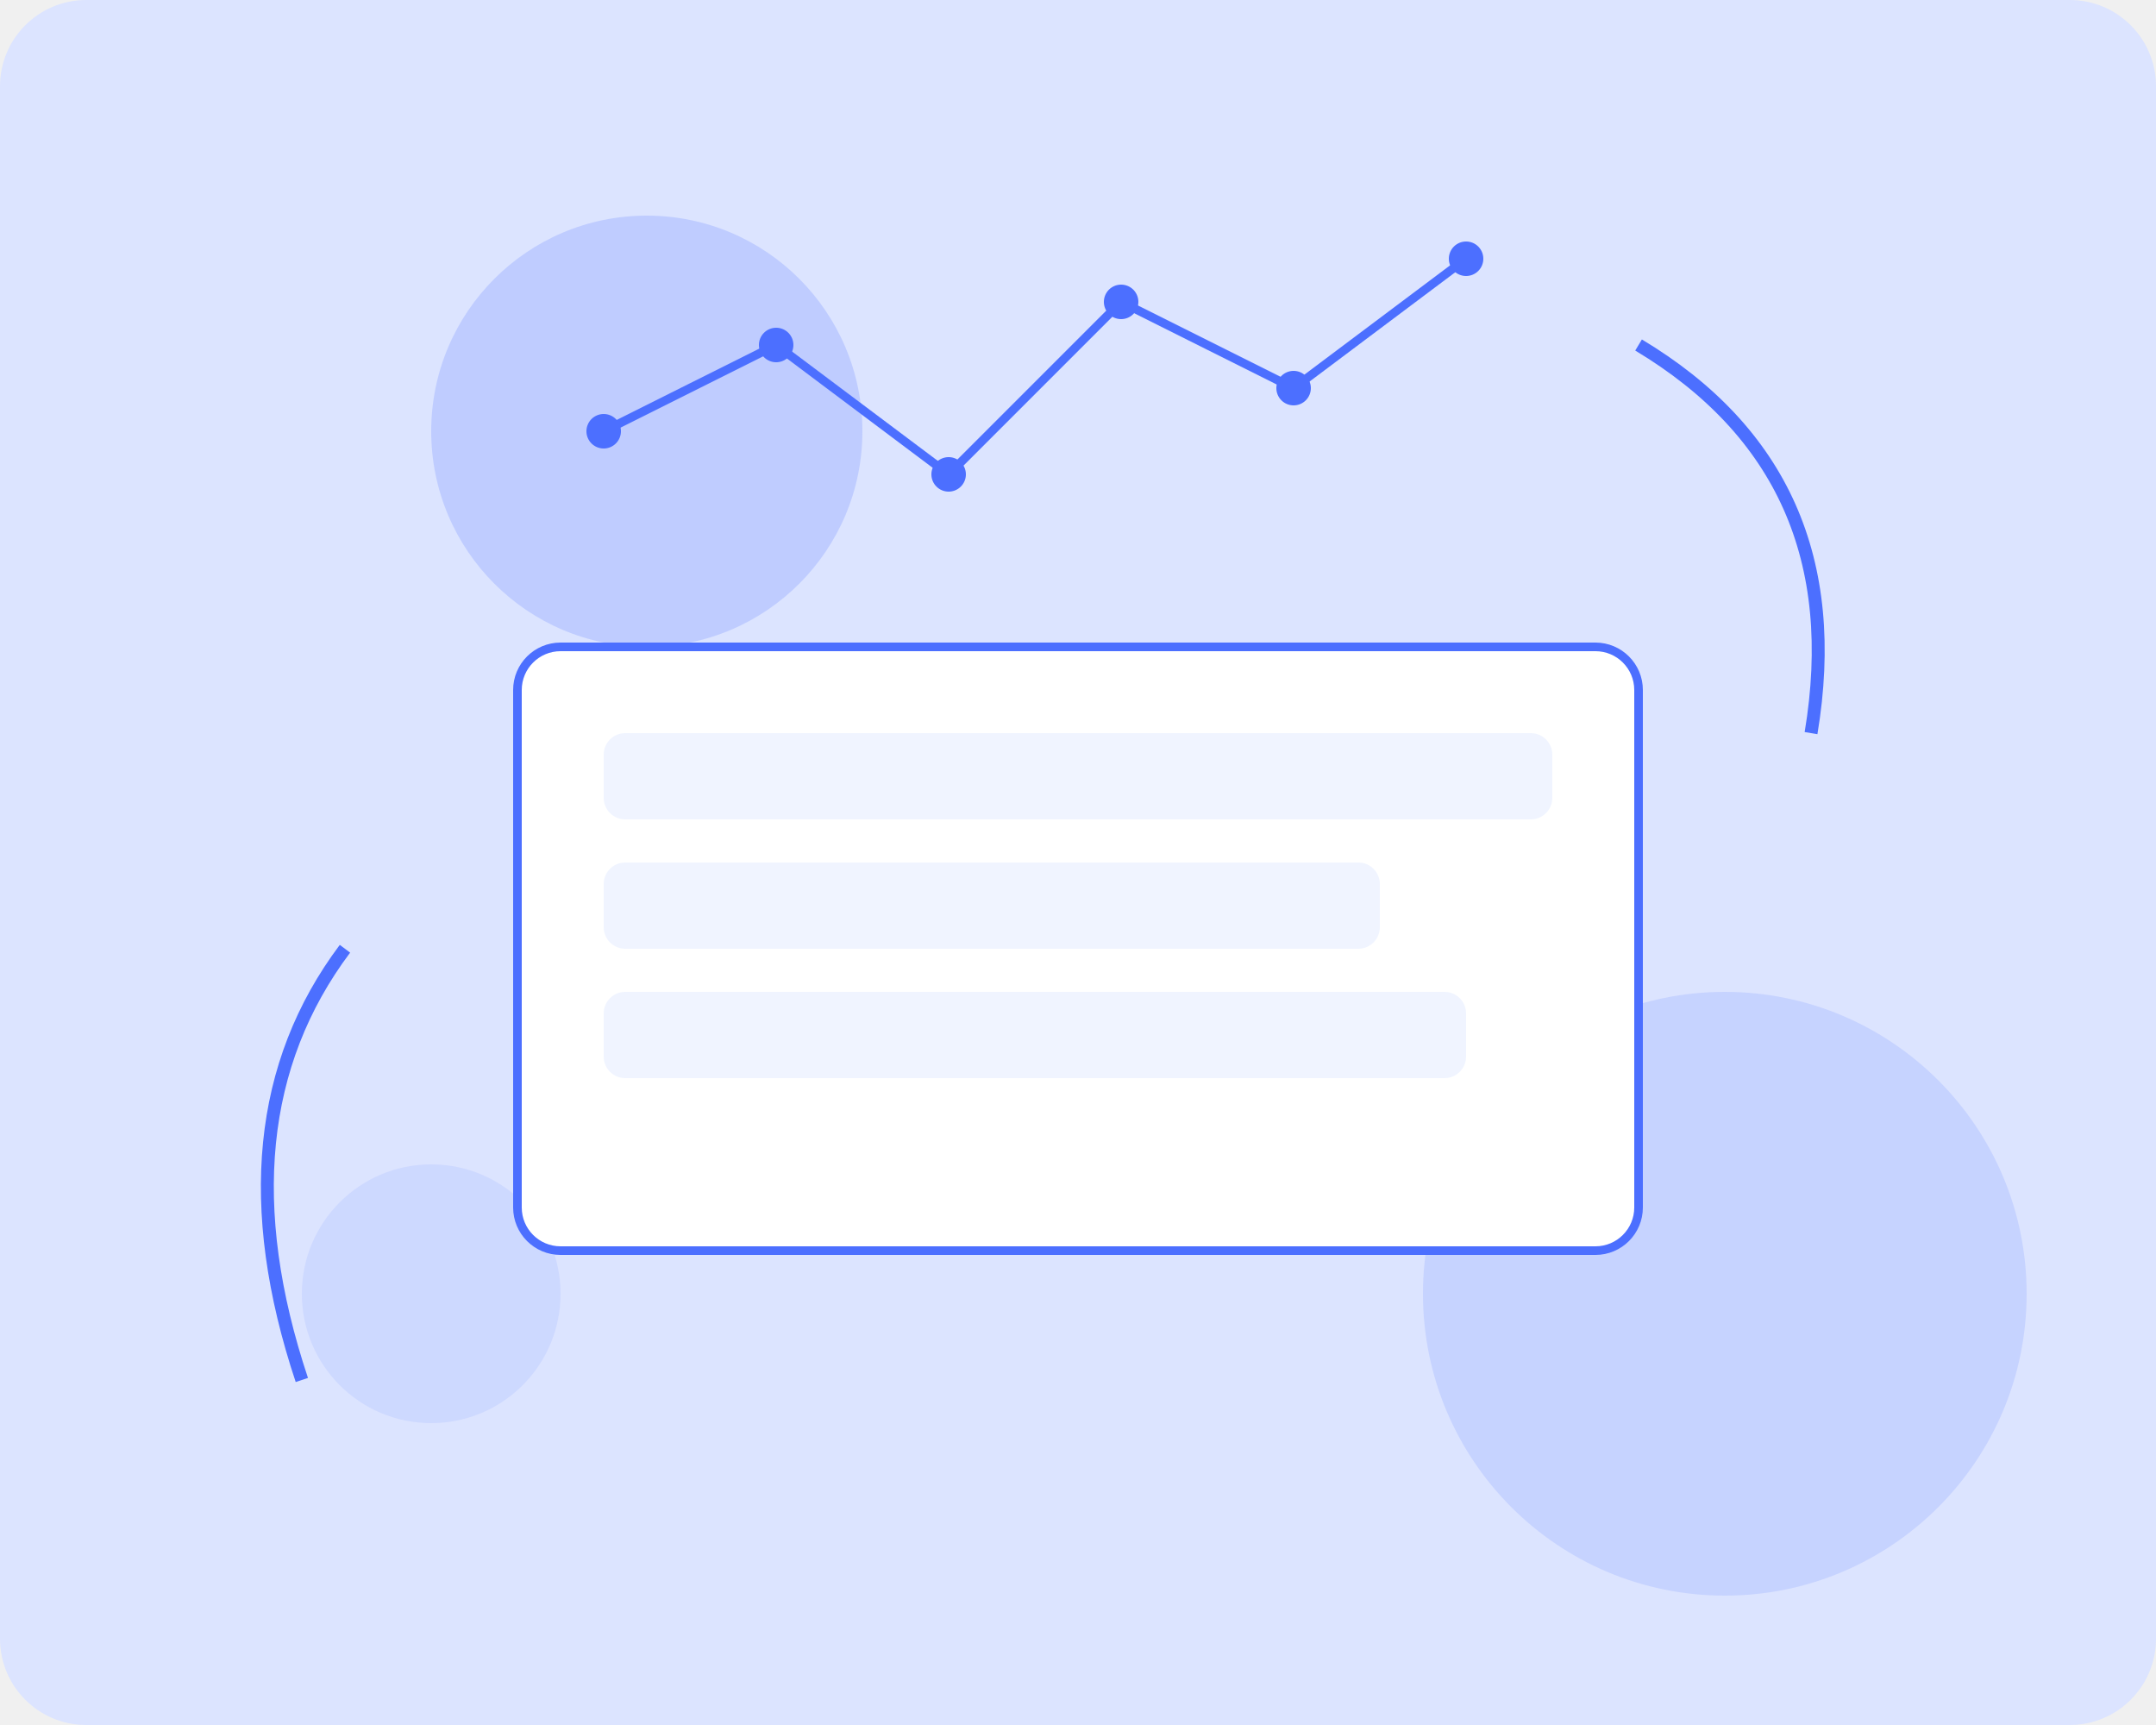
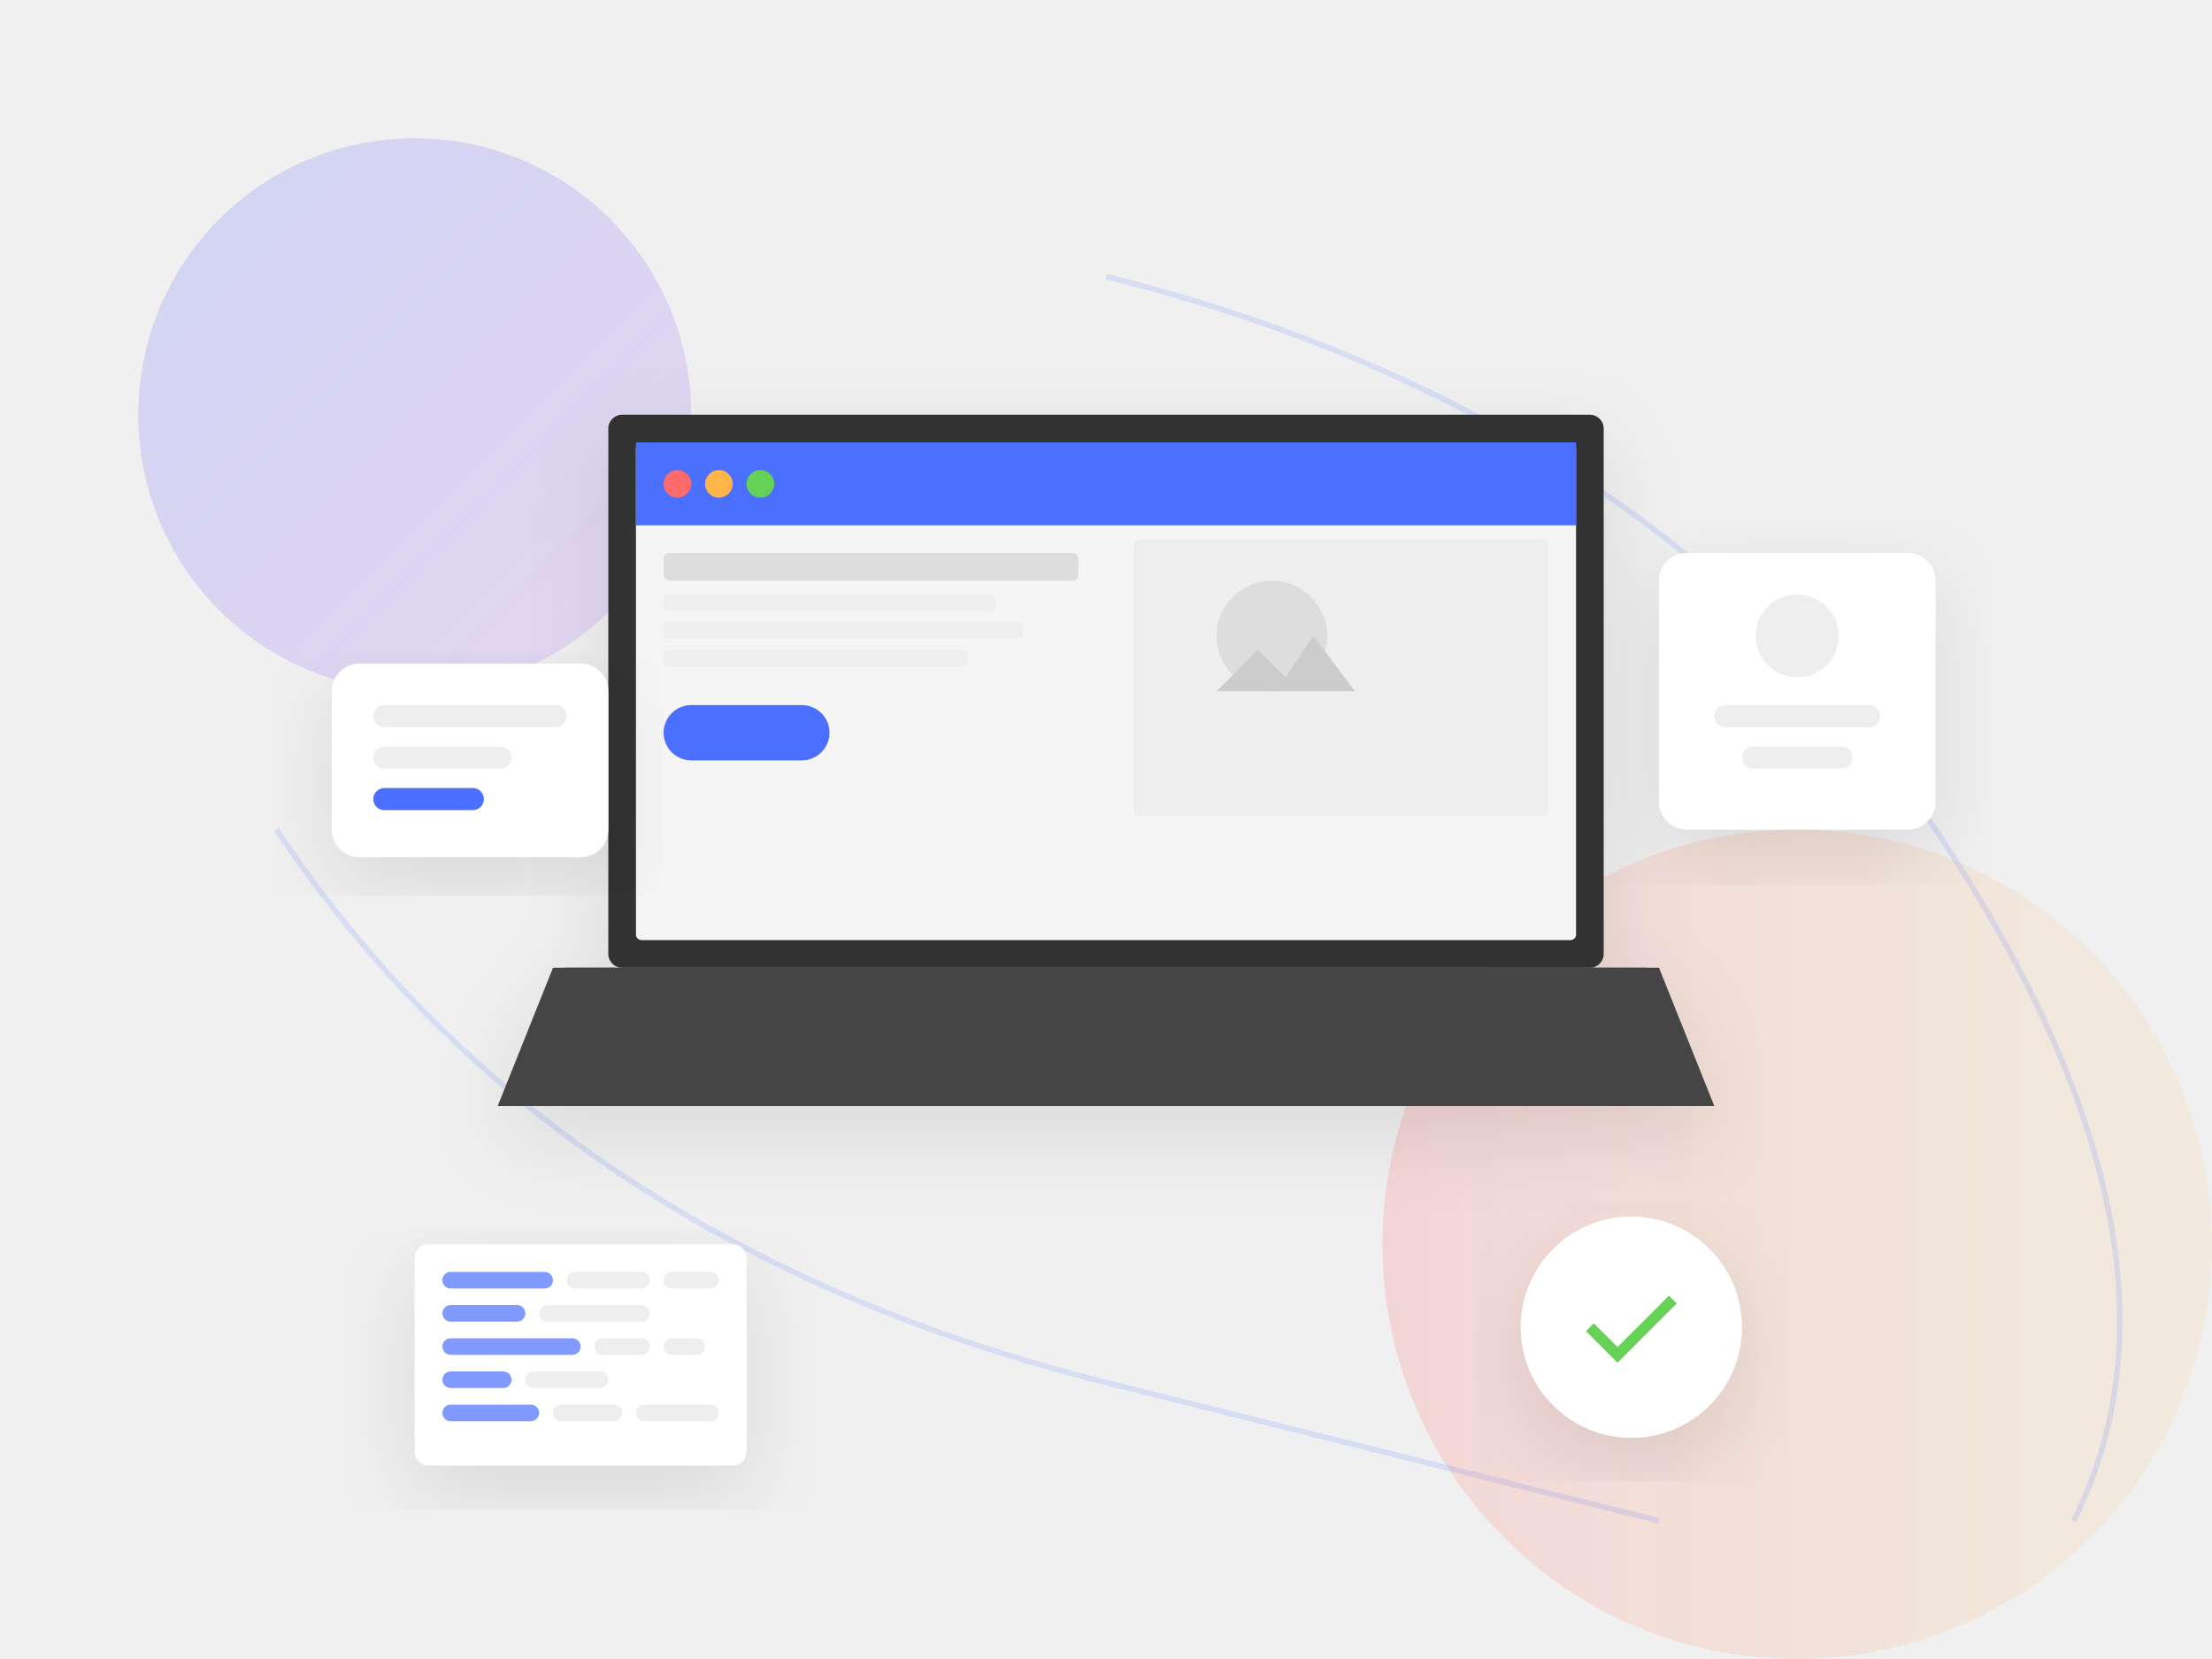
- <svg xmlns="http://www.w3.org/2000/svg" width="500" height="400" viewBox="0 0 500 400">
-   <rect width="500" height="400" fill="#dce4ff" rx="20" ry="20" />
-   <circle cx="150" cy="100" r="50" fill="#4c6fff" opacity="0.2" />
-   <circle cx="400" cy="300" r="70" fill="#4c6fff" opacity="0.15" />
-   <circle cx="100" cy="300" r="30" fill="#4c6fff" opacity="0.1" />
-   <rect x="120" y="150" width="260" height="140" rx="10" ry="10" fill="white" stroke="#4c6fff" stroke-width="2" />
-   <rect x="140" y="170" width="220" height="20" rx="5" ry="5" fill="#f0f4ff" />
-   <rect x="140" y="200" width="180" height="20" rx="5" ry="5" fill="#f0f4ff" />
-   <rect x="140" y="230" width="200" height="20" rx="5" ry="5" fill="#f0f4ff" />
-   <path d="M380,80 Q430,110 420,170" stroke="#4c6fff" stroke-width="3" fill="none" />
-   <path d="M80,220 Q50,260 70,320" stroke="#4c6fff" stroke-width="3" fill="none" />
-   <polyline points="140,100 180,80 220,110 260,70 300,90 340,60" stroke="#4c6fff" stroke-width="2" fill="none" />
-   <circle cx="140" cy="100" r="4" fill="#4c6fff" />
-   <circle cx="180" cy="80" r="4" fill="#4c6fff" />
-   <circle cx="220" cy="110" r="4" fill="#4c6fff" />
-   <circle cx="260" cy="70" r="4" fill="#4c6fff" />
-   <circle cx="300" cy="90" r="4" fill="#4c6fff" />
-   <circle cx="340" cy="60" r="4" fill="#4c6fff" />
+ <svg xmlns="http://www.w3.org/2000/svg" width="800" height="600" viewBox="0 0 800 600">
+   <defs>
+     <linearGradient id="grad1" x1="0%" y1="0%" x2="100%" y2="100%">
+       <stop offset="0%" style="stop-color:#4c6fff;stop-opacity:0.2" />
+       <stop offset="100%" style="stop-color:#7000ff;stop-opacity:0.1" />
+     </linearGradient>
+     <linearGradient id="grad2" x1="0%" y1="0%" x2="100%" y2="0%">
+       <stop offset="0%" style="stop-color:#ff6b6b;stop-opacity:0.2" />
+       <stop offset="100%" style="stop-color:#ffb546;stop-opacity:0.1" />
+     </linearGradient>
+     <filter id="shadow" x="-20%" y="-20%" width="140%" height="140%">
+       <feDropShadow dx="0" dy="10" stdDeviation="15" flood-color="#000" flood-opacity="0.1" />
+     </filter>
+   </defs>
+   <circle cx="150" cy="150" r="100" fill="url(#grad1)" />
+   <circle cx="650" cy="450" r="150" fill="url(#grad2)" />
+   <path d="M400,100 Q600,150 700,300 T750,550" stroke="#4c6fff" stroke-width="2" fill="none" opacity="0.15" />
+   <path d="M100,300 Q200,450 400,500 T600,550" stroke="#4c6fff" stroke-width="2" fill="none" opacity="0.15" />
+   <g filter="url(#shadow)">
+     <rect x="200" y="350" width="400" height="20" rx="5" ry="5" fill="#333" />
+     <path d="M200,350 L180,400 H620 L600,350 Z" fill="#444" />
+     <rect x="220" y="150" width="360" height="200" rx="5" ry="5" fill="#333" />
+     <rect x="230" y="160" width="340" height="180" rx="2" ry="2" fill="#f5f5f5" />
+     <rect x="230" y="160" width="340" height="30" fill="#4c6fff" />
+     <circle cx="245" cy="175" r="5" fill="#ff6b6b" />
+     <circle cx="260" cy="175" r="5" fill="#ffb546" />
+     <circle cx="275" cy="175" r="5" fill="#66d255" />
+     <rect x="240" y="200" width="150" height="10" rx="2" ry="2" fill="#ddd" />
+     <rect x="240" y="215" width="120" height="6" rx="2" ry="2" fill="#eee" />
+     <rect x="240" y="225" width="130" height="6" rx="2" ry="2" fill="#eee" />
+     <rect x="240" y="235" width="110" height="6" rx="2" ry="2" fill="#eee" />
+     <rect x="240" y="255" width="60" height="20" rx="10" ry="10" fill="#4c6fff" />
+     <rect x="410" y="195" width="150" height="100" rx="2" ry="2" fill="#eee" />
+     <circle cx="460" cy="230" r="20" fill="#ddd" />
+     <path d="M440,250 L455,235 L465,245 L475,230 L490,250 Z" fill="#ccc" />
+   </g>
+   <g transform="translate(120, 240)">
+     <rect x="0" y="0" width="100" height="70" rx="10" ry="10" fill="white" filter="url(#shadow)" />
+     <rect x="15" y="15" width="70" height="8" rx="4" ry="4" fill="#eee" />
+     <rect x="15" y="30" width="50" height="8" rx="4" ry="4" fill="#eee" />
+     <rect x="15" y="45" width="40" height="8" rx="4" ry="4" fill="#4c6fff" />
+   </g>
+   <g transform="translate(600, 200)">
+     <rect x="0" y="0" width="100" height="100" rx="10" ry="10" fill="white" filter="url(#shadow)" />
+     <circle cx="50" cy="30" r="15" fill="#eee" />
+     <rect x="20" y="55" width="60" height="8" rx="4" ry="4" fill="#eee" />
+     <rect x="30" y="70" width="40" height="8" rx="4" ry="4" fill="#eee" />
+   </g>
+   <g transform="translate(150, 450)">
+     <rect x="0" y="0" width="120" height="80" rx="5" ry="5" fill="white" filter="url(#shadow)" />
+     <rect x="10" y="10" width="40" height="6" rx="3" ry="3" fill="#4c6fff" opacity="0.7" />
+     <rect x="55" y="10" width="30" height="6" rx="3" ry="3" fill="#eee" />
+     <rect x="90" y="10" width="20" height="6" rx="3" ry="3" fill="#eee" />
+     <rect x="10" y="22" width="30" height="6" rx="3" ry="3" fill="#4c6fff" opacity="0.7" />
+     <rect x="45" y="22" width="40" height="6" rx="3" ry="3" fill="#eee" />
+     <rect x="10" y="34" width="50" height="6" rx="3" ry="3" fill="#4c6fff" opacity="0.7" />
+     <rect x="65" y="34" width="20" height="6" rx="3" ry="3" fill="#eee" />
+     <rect x="90" y="34" width="15" height="6" rx="3" ry="3" fill="#eee" />
+     <rect x="10" y="46" width="25" height="6" rx="3" ry="3" fill="#4c6fff" opacity="0.7" />
+     <rect x="40" y="46" width="30" height="6" rx="3" ry="3" fill="#eee" />
+     <rect x="10" y="58" width="35" height="6" rx="3" ry="3" fill="#4c6fff" opacity="0.7" />
+     <rect x="50" y="58" width="25" height="6" rx="3" ry="3" fill="#eee" />
+     <rect x="80" y="58" width="30" height="6" rx="3" ry="3" fill="#eee" />
+   </g>
+   <g transform="translate(540, 430)">
+     <circle cx="50" cy="50" r="40" fill="white" filter="url(#shadow)" />
+     <path d="M35,50 L45,60 L65,40" stroke="#66d255" stroke-width="4" fill="none" />
+   </g>
</svg>
